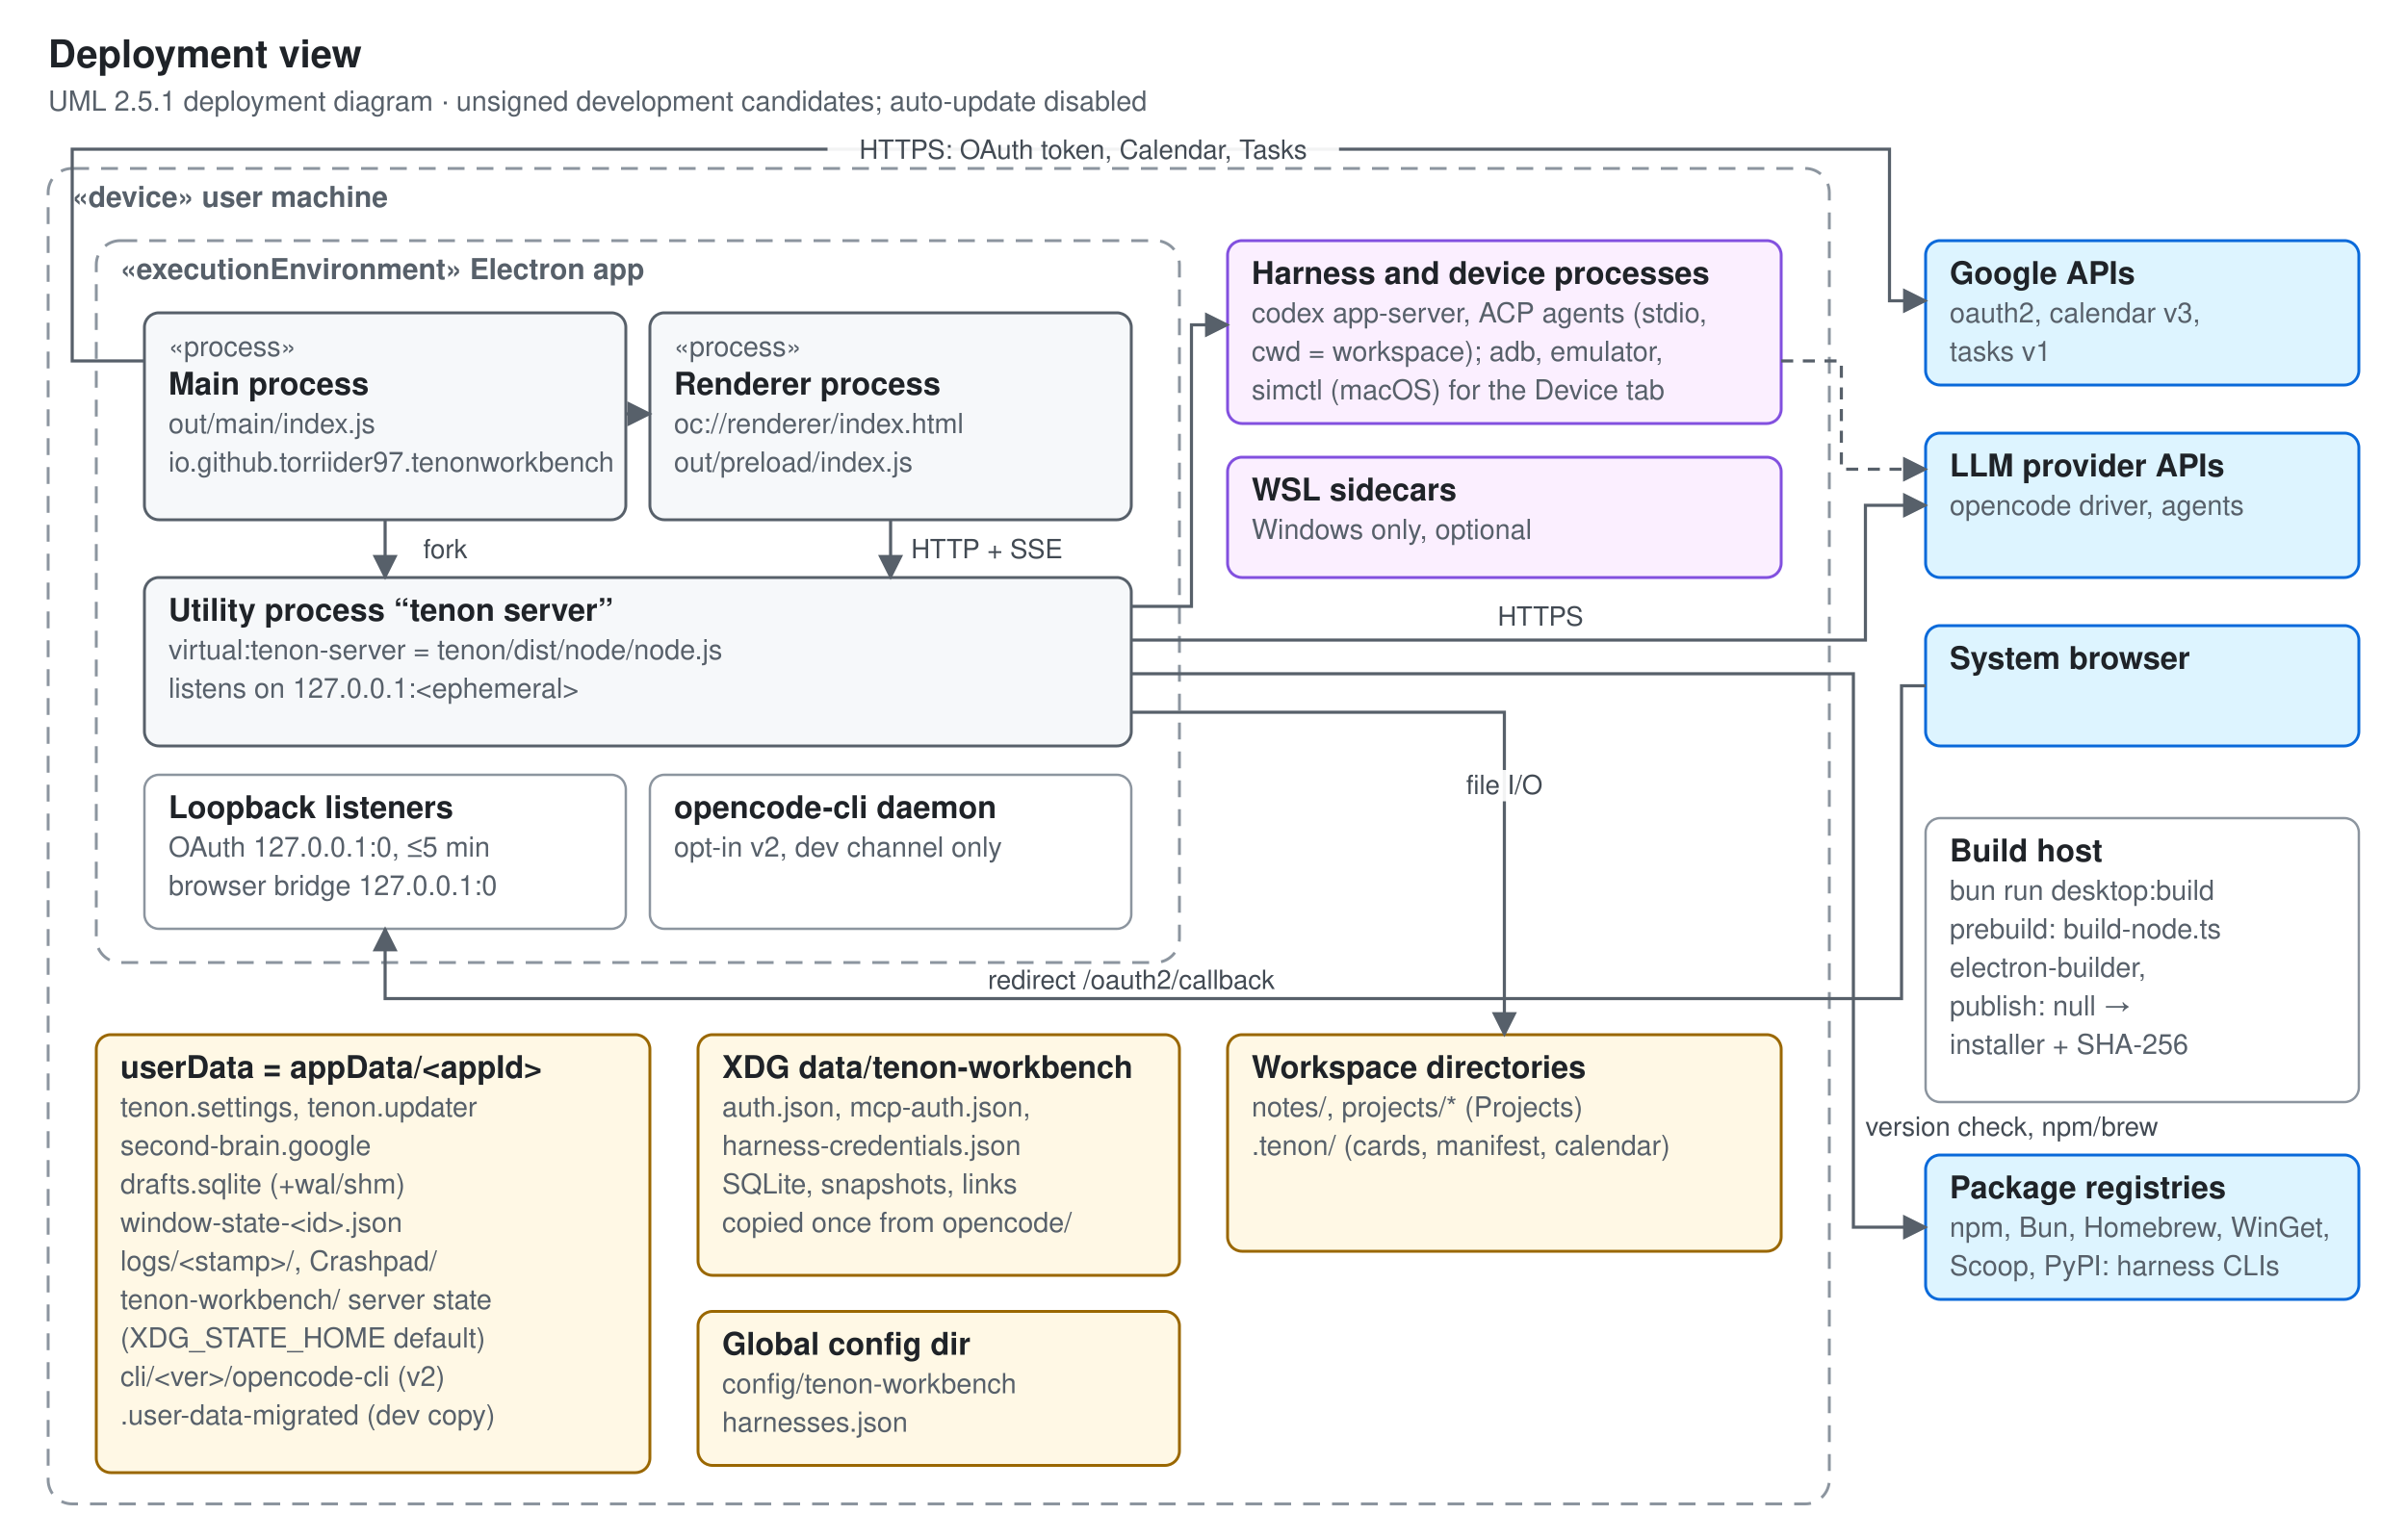
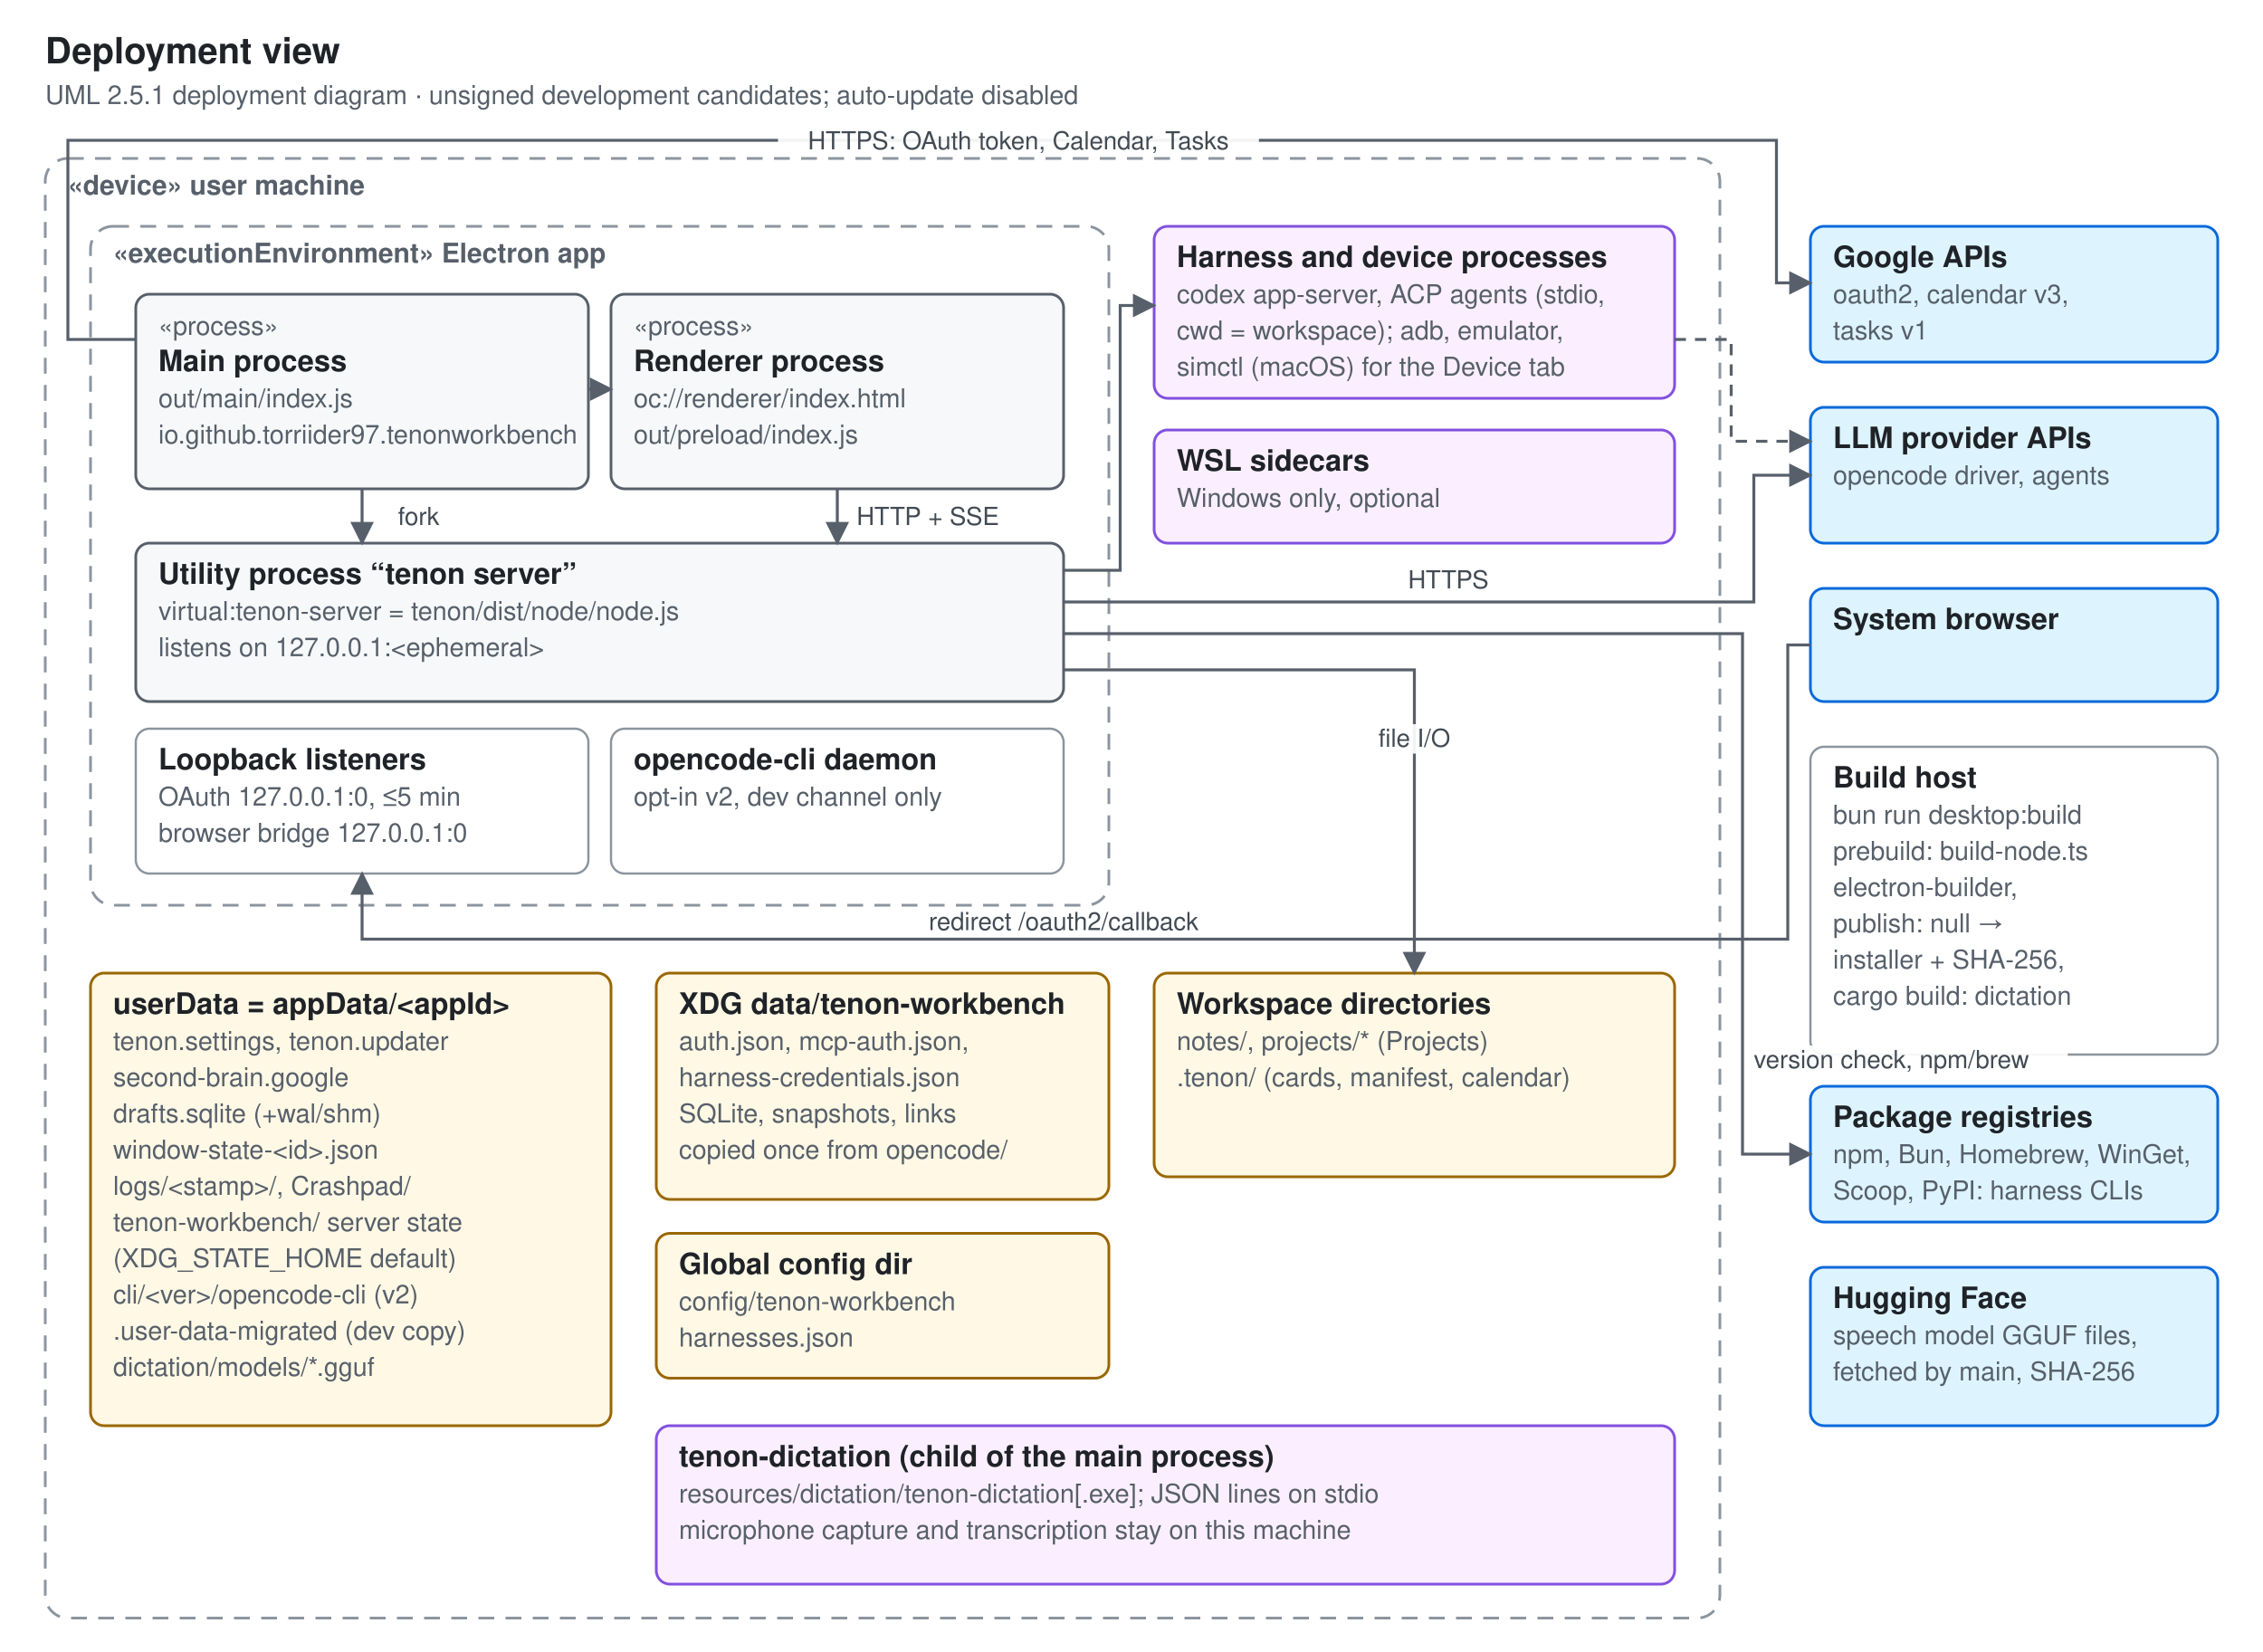
- <svg xmlns="http://www.w3.org/2000/svg" viewBox="0 0 1000 640" width="1000" height="640" role="img" aria-labelledby="title desc">
+ <svg xmlns="http://www.w3.org/2000/svg" viewBox="0 0 1000 730" width="1000" height="730" role="img" aria-labelledby="title desc">
  <style>
  .bg{fill:#ffffff}
  text{font-family:ui-sans-serif,system-ui,-apple-system,"Segoe UI",Helvetica,Arial,sans-serif;font-size:13px;fill:#1f2328}
  .t{font-weight:600}
  .s{font-size:11.5px;fill:#57606a}
  .h{font-size:16px;font-weight:600}
  .lbl{font-size:11px;fill:#424a53}
  .lblbg{fill:#ffffff;opacity:.92}
  .box{fill:#f6f8fa;stroke:#57606a;stroke-width:1.2}
  .sub{fill:#ffffff;stroke:#8c959f;stroke-width:1}
  .store{fill:#fff8e5;stroke:#9a6700;stroke-width:1.2}
  .ext{fill:#ddf4ff;stroke:#0969da;stroke-width:1.2}
  .proc{fill:#fbefff;stroke:#8250df;stroke-width:1.2}
  .zone{fill:none;stroke:#8c959f;stroke-width:1.2;stroke-dasharray:7 5}
  .zonet{font-size:12px;font-weight:600;fill:#57606a}
  .gapz{fill:#fff1f0;stroke:#cf222e;stroke-width:1.2}
  .e{fill:none;stroke:#57606a;stroke-width:1.3}
  .d{stroke-dasharray:5 4}
  .r{stroke:#cf222e}
  .sens{stroke:#bc4c00;stroke-width:2}
  .ah{fill:#57606a}
  .ahr{fill:#cf222e}
  .ahs{fill:#bc4c00}
  .life{stroke:#8c959f;stroke-width:1;stroke-dasharray:4 4}
  .act{fill:#eaeef2;stroke:#57606a;stroke-width:1}
  .frag{fill:none;stroke:#8c959f;stroke-width:1}
  .fragt{fill:#eaeef2;stroke:#8c959f;stroke-width:1}
  .dot{fill:#1f2328}
  .ring{fill:none;stroke:#1f2328;stroke-width:1.5}
  .dia{fill:#ffffff;stroke:#57606a;stroke-width:1.2}
  .bar{fill:#1f2328}
  @media (prefers-color-scheme: dark){
    .bg{fill:#0d1117}
    text{fill:#e6edf3}
    .s{fill:#9198a1} .lbl{fill:#c9d1d9} .lblbg{fill:#0d1117}
    .box{fill:#161b22;stroke:#8b949e} .sub{fill:#0d1117;stroke:#6e7681}
    .store{fill:#2b2111;stroke:#d29922} .ext{fill:#0c2d4a;stroke:#4493f8}
    .proc{fill:#271a3d;stroke:#ab7df8}
    .zone{stroke:#6e7681} .zonet{fill:#9198a1}
    .gapz{fill:#3a1517;stroke:#f85149}
    .e{stroke:#9198a1} .r{stroke:#f85149} .sens{stroke:#f0883e}
    .ah{fill:#9198a1} .ahr{fill:#f85149} .ahs{fill:#f0883e}
    .life{stroke:#6e7681} .act{fill:#21262d;stroke:#8b949e}
    .frag{stroke:#6e7681} .fragt{fill:#21262d;stroke:#6e7681}
    .dot{fill:#e6edf3} .ring{stroke:#e6edf3} .dia{fill:#0d1117;stroke:#8b949e} .bar{fill:#e6edf3}
  }
</style>
  <defs>
    <marker id="a" viewBox="0 0 10 10" refX="9" refY="5" markerWidth="8" markerHeight="8" orient="auto-start-reverse">
      <path class="ah" d="M0,0 L10,5 L0,10 z" />
    </marker>
    <marker id="ar" viewBox="0 0 10 10" refX="9" refY="5" markerWidth="8" markerHeight="8" orient="auto-start-reverse">
      <path class="ahr" d="M0,0 L10,5 L0,10 z" />
    </marker>
    <marker id="as" viewBox="0 0 10 10" refX="9" refY="5" markerWidth="8" markerHeight="8" orient="auto-start-reverse">
      <path class="ahs" d="M0,0 L10,5 L0,10 z" />
    </marker>
    <marker id="o" viewBox="0 0 10 10" refX="9" refY="5" markerWidth="9" markerHeight="9" orient="auto-start-reverse">
      <path class="e" d="M0,0 L10,5 L0,10" />
    </marker>
    <marker id="dm" viewBox="0 0 12 12" refX="1" refY="6" markerWidth="11" markerHeight="11" orient="auto-start-reverse">
      <path class="bar" d="M1,6 L6,1 L11,6 L6,11 z" />
    </marker>
  </defs>
-   <rect class="bg" x="0" y="0" width="1000" height="640" />
+   <rect class="bg" x="0" y="0" width="1000" height="730" />
  <text x="20" y="28" text-anchor="start" class="h">Deployment view</text>
  <text x="20" y="46" text-anchor="start" class="s">UML 2.5.1 deployment diagram · unsigned development candidates; auto-update disabled</text>
-   <rect class="zone" x="20" y="70" width="740" height="555" rx="10" />
+   <rect class="zone" x="20" y="70" width="740" height="645" rx="10" />
  <text x="30" y="86" text-anchor="start" class="zonet">«device» user machine</text>
  <rect class="zone" x="40" y="100" width="450" height="300" rx="10" />
  <text x="50" y="116" text-anchor="start" class="zonet">«executionEnvironment» Electron app</text>
  <rect class="box" x="60" y="130" width="200" height="86" rx="6" />
  <text x="70" y="148" text-anchor="start" class="s">«process»</text>
  <text x="70" y="164" text-anchor="start" class="t">Main process</text>
  <text x="70" y="180" text-anchor="start" class="s">out/main/index.js</text>
  <text x="70" y="196" text-anchor="start" class="s">io.github.torriider97.tenonworkbench</text>
  <rect class="box" x="270" y="130" width="200" height="86" rx="6" />
  <text x="280" y="148" text-anchor="start" class="s">«process»</text>
  <text x="280" y="164" text-anchor="start" class="t">Renderer process</text>
  <text x="280" y="180" text-anchor="start" class="s">oc://renderer/index.html</text>
  <text x="280" y="196" text-anchor="start" class="s">out/preload/index.js</text>
  <rect class="box" x="60" y="240" width="410" height="70" rx="6" />
  <text x="70" y="258" text-anchor="start" class="t">Utility process “tenon server”</text>
  <text x="70" y="274" text-anchor="start" class="s">virtual:tenon-server = tenon/dist/node/node.js</text>
  <text x="70" y="290" text-anchor="start" class="s">listens on 127.0.0.1:&lt;ephemeral&gt;</text>
  <rect class="sub" x="60" y="322" width="200" height="64" rx="6" />
  <text x="70" y="340" text-anchor="start" class="t">Loopback listeners</text>
  <text x="70" y="356" text-anchor="start" class="s">OAuth 127.0.0.1:0, ≤5 min</text>
  <text x="70" y="372" text-anchor="start" class="s">browser bridge 127.0.0.1:0</text>
  <rect class="sub" x="270" y="322" width="200" height="64" rx="6" />
  <text x="280" y="340" text-anchor="start" class="t">opencode-cli daemon</text>
  <text x="280" y="356" text-anchor="start" class="s">opt-in v2, dev channel only</text>
  <rect class="proc" x="510" y="100" width="230" height="76" rx="6" />
  <text x="520" y="118" text-anchor="start" class="t">Harness and device processes</text>
  <text x="520" y="134" text-anchor="start" class="s">codex app-server, ACP agents (stdio,</text>
  <text x="520" y="150" text-anchor="start" class="s">cwd = workspace); adb, emulator,</text>
  <text x="520" y="166" text-anchor="start" class="s">simctl (macOS) for the Device tab</text>
  <rect class="proc" x="510" y="190" width="230" height="50" rx="6" />
  <text x="520" y="208" text-anchor="start" class="t">WSL sidecars</text>
  <text x="520" y="224" text-anchor="start" class="s">Windows only, optional</text>
-   <rect class="store" x="40" y="430" width="230" height="182" rx="6" />
+   <rect class="store" x="40" y="430" width="230" height="200" rx="6" />
  <text x="50" y="448" text-anchor="start" class="t">userData = appData/&lt;appId&gt;</text>
  <text x="50" y="464" text-anchor="start" class="s">tenon.settings, tenon.updater</text>
  <text x="50" y="480" text-anchor="start" class="s">second-brain.google</text>
  <text x="50" y="496" text-anchor="start" class="s">drafts.sqlite (+wal/shm)</text>
  <text x="50" y="512" text-anchor="start" class="s">window-state-&lt;id&gt;.json</text>
  <text x="50" y="528" text-anchor="start" class="s">logs/&lt;stamp&gt;/, Crashpad/</text>
  <text x="50" y="544" text-anchor="start" class="s">tenon-workbench/ server state</text>
  <text x="50" y="560" text-anchor="start" class="s">(XDG_STATE_HOME default)</text>
  <text x="50" y="576" text-anchor="start" class="s">cli/&lt;ver&gt;/opencode-cli (v2)</text>
  <text x="50" y="592" text-anchor="start" class="s">.user-data-migrated (dev copy)</text>
+   <text x="50" y="608" text-anchor="start" class="s">dictation/models/*.gguf</text>
  <rect class="store" x="290" y="430" width="200" height="100" rx="6" />
  <text x="300" y="448" text-anchor="start" class="t">XDG data/tenon-workbench</text>
  <text x="300" y="464" text-anchor="start" class="s">auth.json, mcp-auth.json,</text>
  <text x="300" y="480" text-anchor="start" class="s">harness-credentials.json</text>
  <text x="300" y="496" text-anchor="start" class="s">SQLite, snapshots, links</text>
  <text x="300" y="512" text-anchor="start" class="s">copied once from opencode/</text>
  <rect class="store" x="290" y="545" width="200" height="64" rx="6" />
  <text x="300" y="563" text-anchor="start" class="t">Global config dir</text>
  <text x="300" y="579" text-anchor="start" class="s">config/tenon-workbench</text>
  <text x="300" y="595" text-anchor="start" class="s">harnesses.json</text>
  <rect class="store" x="510" y="430" width="230" height="90" rx="6" />
  <text x="520" y="448" text-anchor="start" class="t">Workspace directories</text>
  <text x="520" y="464" text-anchor="start" class="s">notes/, projects/* (Projects)</text>
  <text x="520" y="480" text-anchor="start" class="s">.tenon/ (cards, manifest, calendar)</text>
  <rect class="ext" x="800" y="100" width="180" height="60" rx="6" />
  <text x="810" y="118" text-anchor="start" class="t">Google APIs</text>
  <text x="810" y="134" text-anchor="start" class="s">oauth2, calendar v3,</text>
  <text x="810" y="150" text-anchor="start" class="s">tasks v1</text>
  <rect class="ext" x="800" y="180" width="180" height="60" rx="6" />
  <text x="810" y="198" text-anchor="start" class="t">LLM provider APIs</text>
  <text x="810" y="214" text-anchor="start" class="s">opencode driver, agents</text>
  <rect class="ext" x="800" y="260" width="180" height="50" rx="6" />
  <text x="810" y="278" text-anchor="start" class="t">System browser</text>
  <rect class="ext" x="800" y="480" width="180" height="60" rx="6" />
  <text x="810" y="498" text-anchor="start" class="t">Package registries</text>
  <text x="810" y="514" text-anchor="start" class="s">npm, Bun, Homebrew, WinGet,</text>
  <text x="810" y="530" text-anchor="start" class="s">Scoop, PyPI: harness CLIs</text>
-   <rect class="sub" x="800" y="340" width="180" height="118" rx="6" />
-   <text x="810" y="358" text-anchor="start" class="t">Build host</text>
-   <text x="810" y="374" text-anchor="start" class="s">bun run desktop:build</text>
-   <text x="810" y="390" text-anchor="start" class="s">prebuild: build-node.ts</text>
-   <text x="810" y="406" text-anchor="start" class="s">electron-builder,</text>
-   <text x="810" y="422" text-anchor="start" class="s">publish: null →</text>
-   <text x="810" y="438" text-anchor="start" class="s">installer + SHA-256</text>
+   <rect class="proc" x="290" y="630" width="450" height="70" rx="6" />
+   <text x="300" y="648" text-anchor="start" class="t">tenon-dictation (child of the main process)</text>
+   <text x="300" y="664" text-anchor="start" class="s">resources/dictation/tenon-dictation[.exe]; JSON lines on stdio</text>
+   <text x="300" y="680" text-anchor="start" class="s">microphone capture and transcription stay on this machine</text>
+   <rect class="ext" x="800" y="560" width="180" height="70" rx="6" />
+   <text x="810" y="578" text-anchor="start" class="t">Hugging Face</text>
+   <text x="810" y="594" text-anchor="start" class="s">speech model GGUF files,</text>
+   <text x="810" y="610" text-anchor="start" class="s">fetched by main, SHA-256</text>
+   <rect class="sub" x="800" y="330" width="180" height="136" rx="6" />
+   <text x="810" y="348" text-anchor="start" class="t">Build host</text>
+   <text x="810" y="364" text-anchor="start" class="s">bun run desktop:build</text>
+   <text x="810" y="380" text-anchor="start" class="s">prebuild: build-node.ts</text>
+   <text x="810" y="396" text-anchor="start" class="s">electron-builder,</text>
+   <text x="810" y="412" text-anchor="start" class="s">publish: null →</text>
+   <text x="810" y="428" text-anchor="start" class="s">installer + SHA-256,</text>
+   <text x="810" y="444" text-anchor="start" class="s">cargo build: dictation</text>
  <path class="e " d="M260,172 L270,172" marker-end="url(#a)" />
  <path class="e " d="M160,216 L160,240" marker-end="url(#a)" />
  <path class="e " d="M370,216 L370,240" marker-end="url(#a)" />
  <path class="e " d="M60,150 L30,150 L30,62 L785,62 L785,125 L800,125" marker-end="url(#a)" />
  <path class="e " d="M470,252 L495,252 L495,135 L510,135" marker-end="url(#a)" />
  <path class="e " d="M470,266 L775,266 L775,210 L800,210" marker-end="url(#a)" />
  <path class="e d" d="M740,150 L765,150 L765,195 L800,195" marker-end="url(#a)" />
  <path class="e " d="M800,285 L790,285 L790,415 L160,415 L160,386" marker-end="url(#a)" />
  <path class="e " d="M470,296 L625,296 L625,430" marker-end="url(#a)" />
  <path class="e " d="M470,280 L770,280 L770,510 L800,510" marker-end="url(#a)" />
  <rect class="lblbg" x="170.2" y="222.0" width="29.6" height="13" rx="2" />
  <text class="lbl" x="185" y="232" text-anchor="middle">fork</text>
  <rect class="lblbg" x="377.5" y="222.0" width="65.0" height="13" rx="2" />
  <text class="lbl" x="410" y="232" text-anchor="middle">HTTP + SSE</text>
  <rect class="lblbg" x="343.8" y="56.0" width="212.5" height="13" rx="2" />
  <text class="lbl" x="450" y="66" text-anchor="middle">HTTPS: OAuth token, Calendar, Tasks</text>
  <rect class="lblbg" x="622.2" y="250.0" width="35.5" height="13" rx="2" />
  <text class="lbl" x="640" y="260" text-anchor="middle">HTTPS</text>
  <rect class="lblbg" x="393.2" y="401.0" width="153.5" height="13" rx="2" />
  <text class="lbl" x="470" y="411" text-anchor="middle">redirect /oauth2/callback</text>
  <rect class="lblbg" x="598.4" y="320.0" width="53.2" height="13" rx="2" />
  <text class="lbl" x="625" y="330" text-anchor="middle">file I/O</text>
  <rect class="lblbg" x="772.0" y="462.0" width="141.7" height="13" rx="2" />
  <text class="lbl" x="775" y="472" text-anchor="start">version check, npm/brew</text>
</svg>
